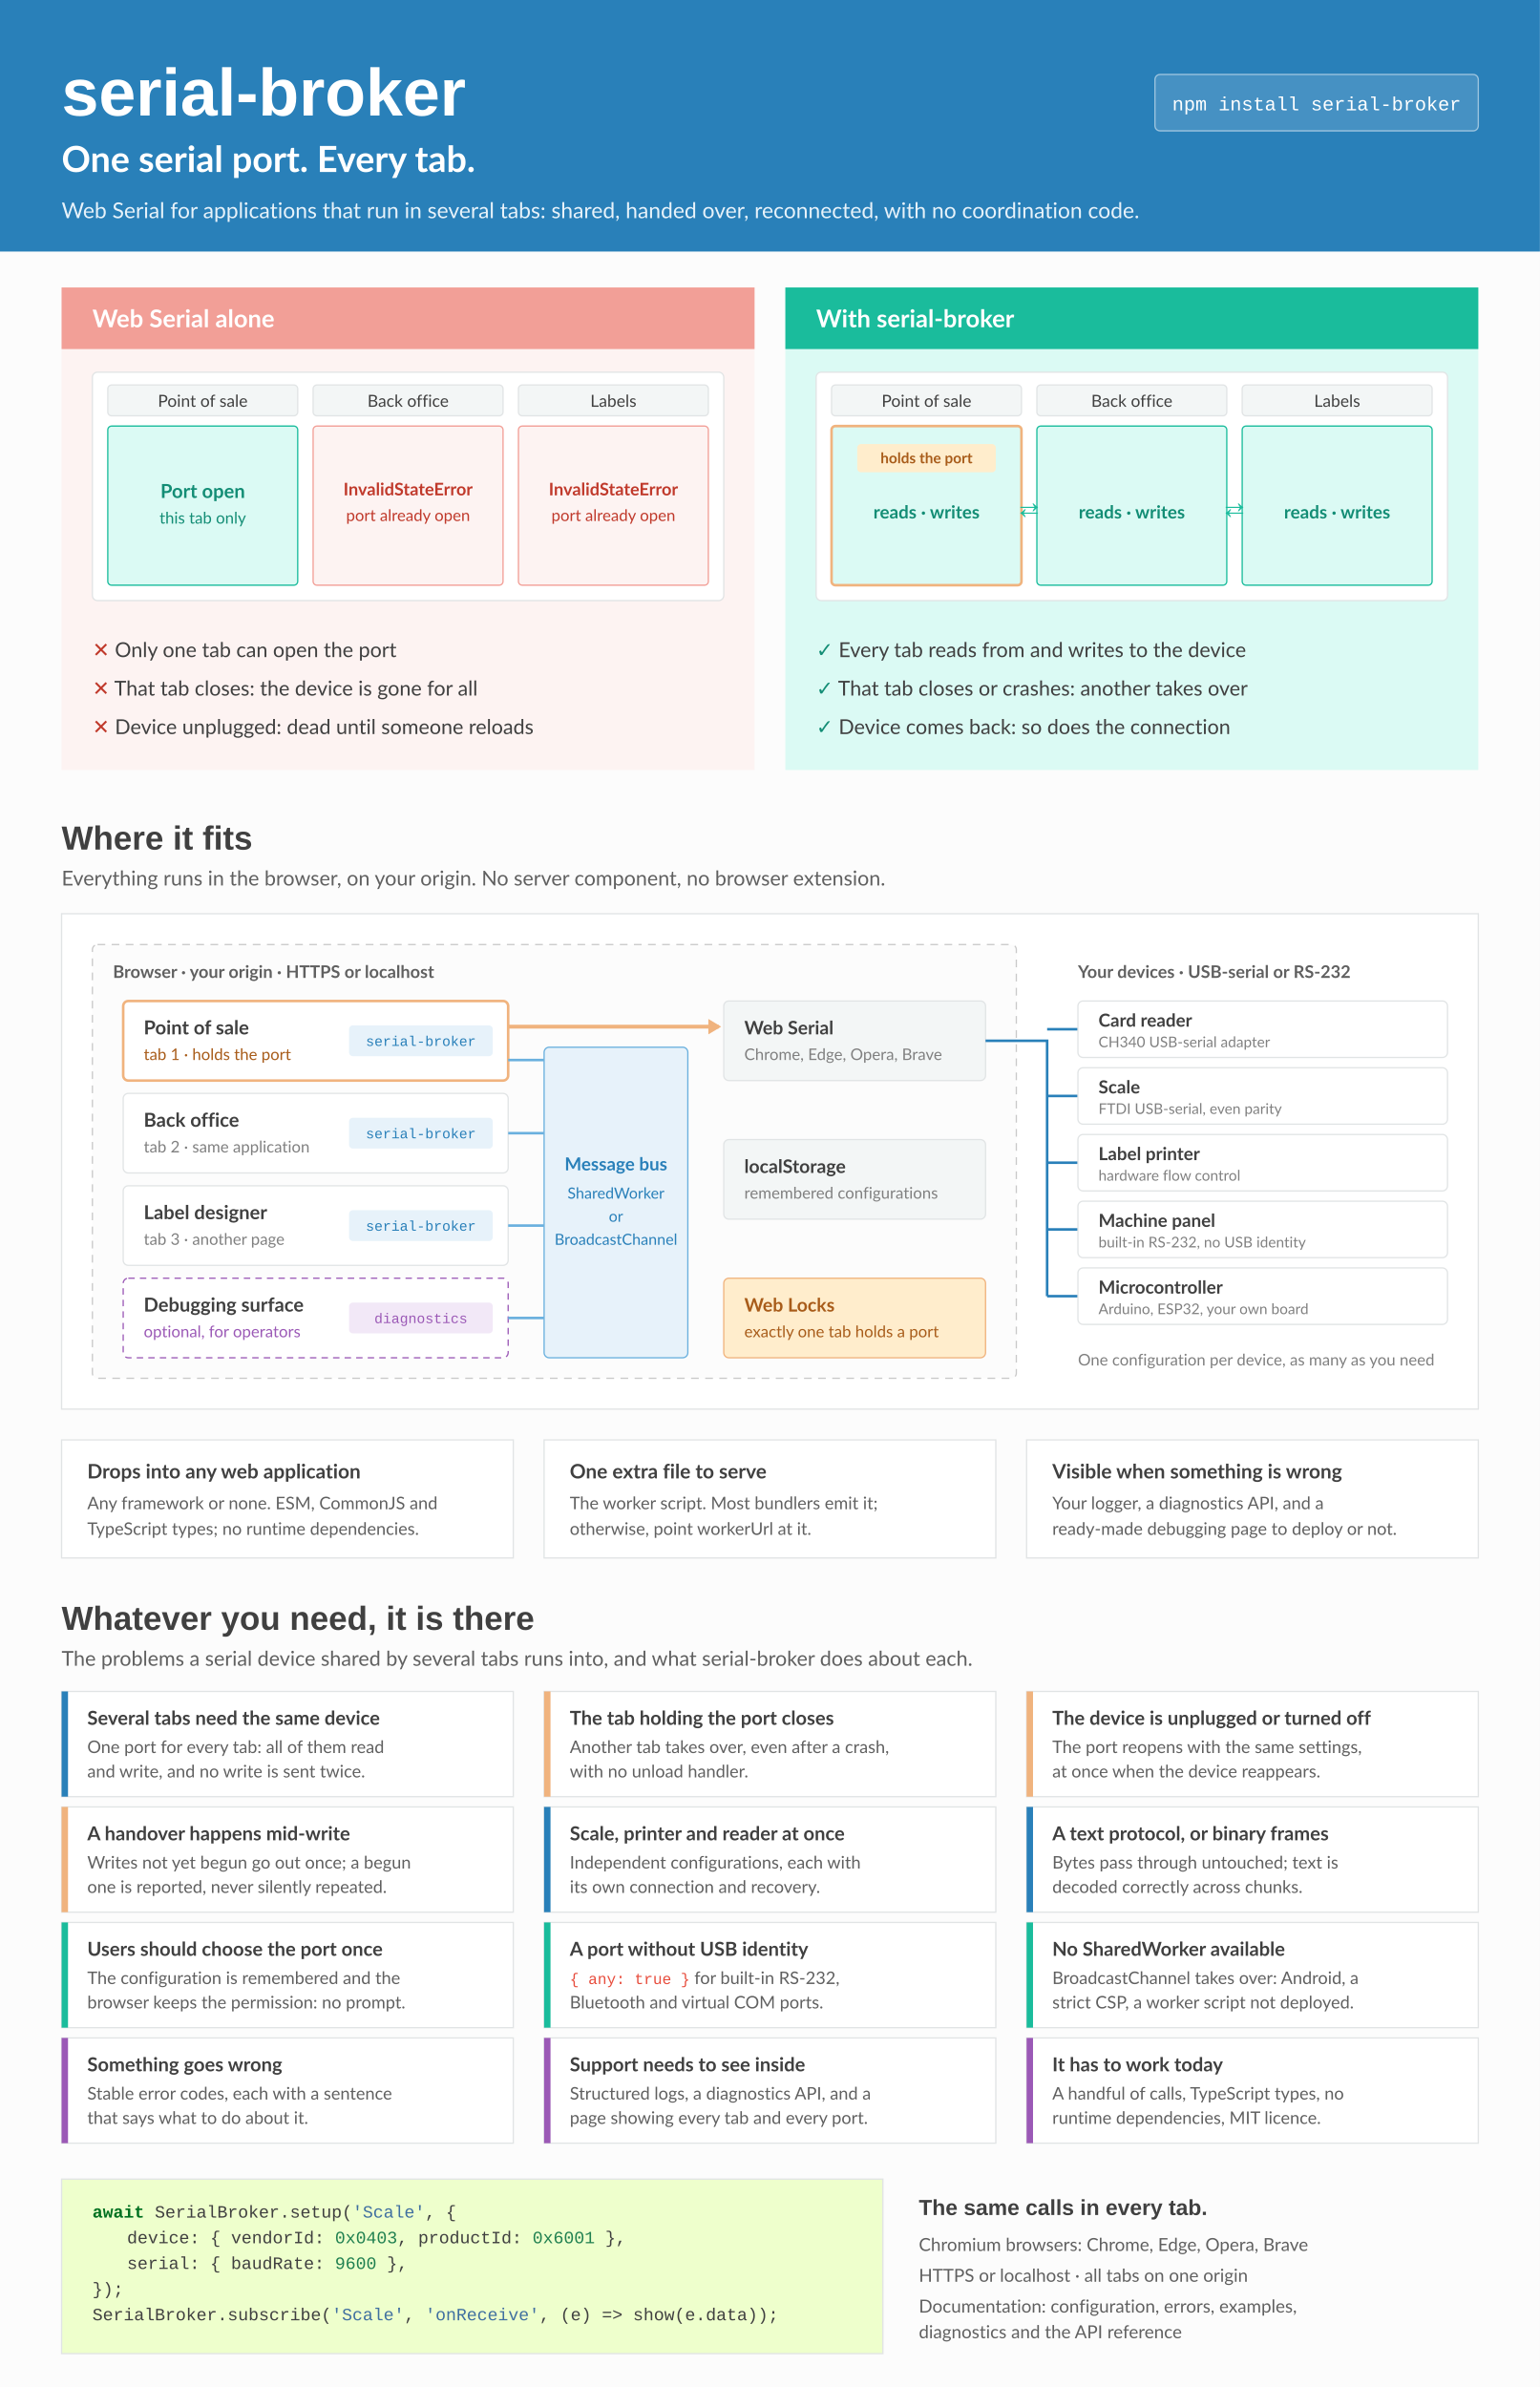
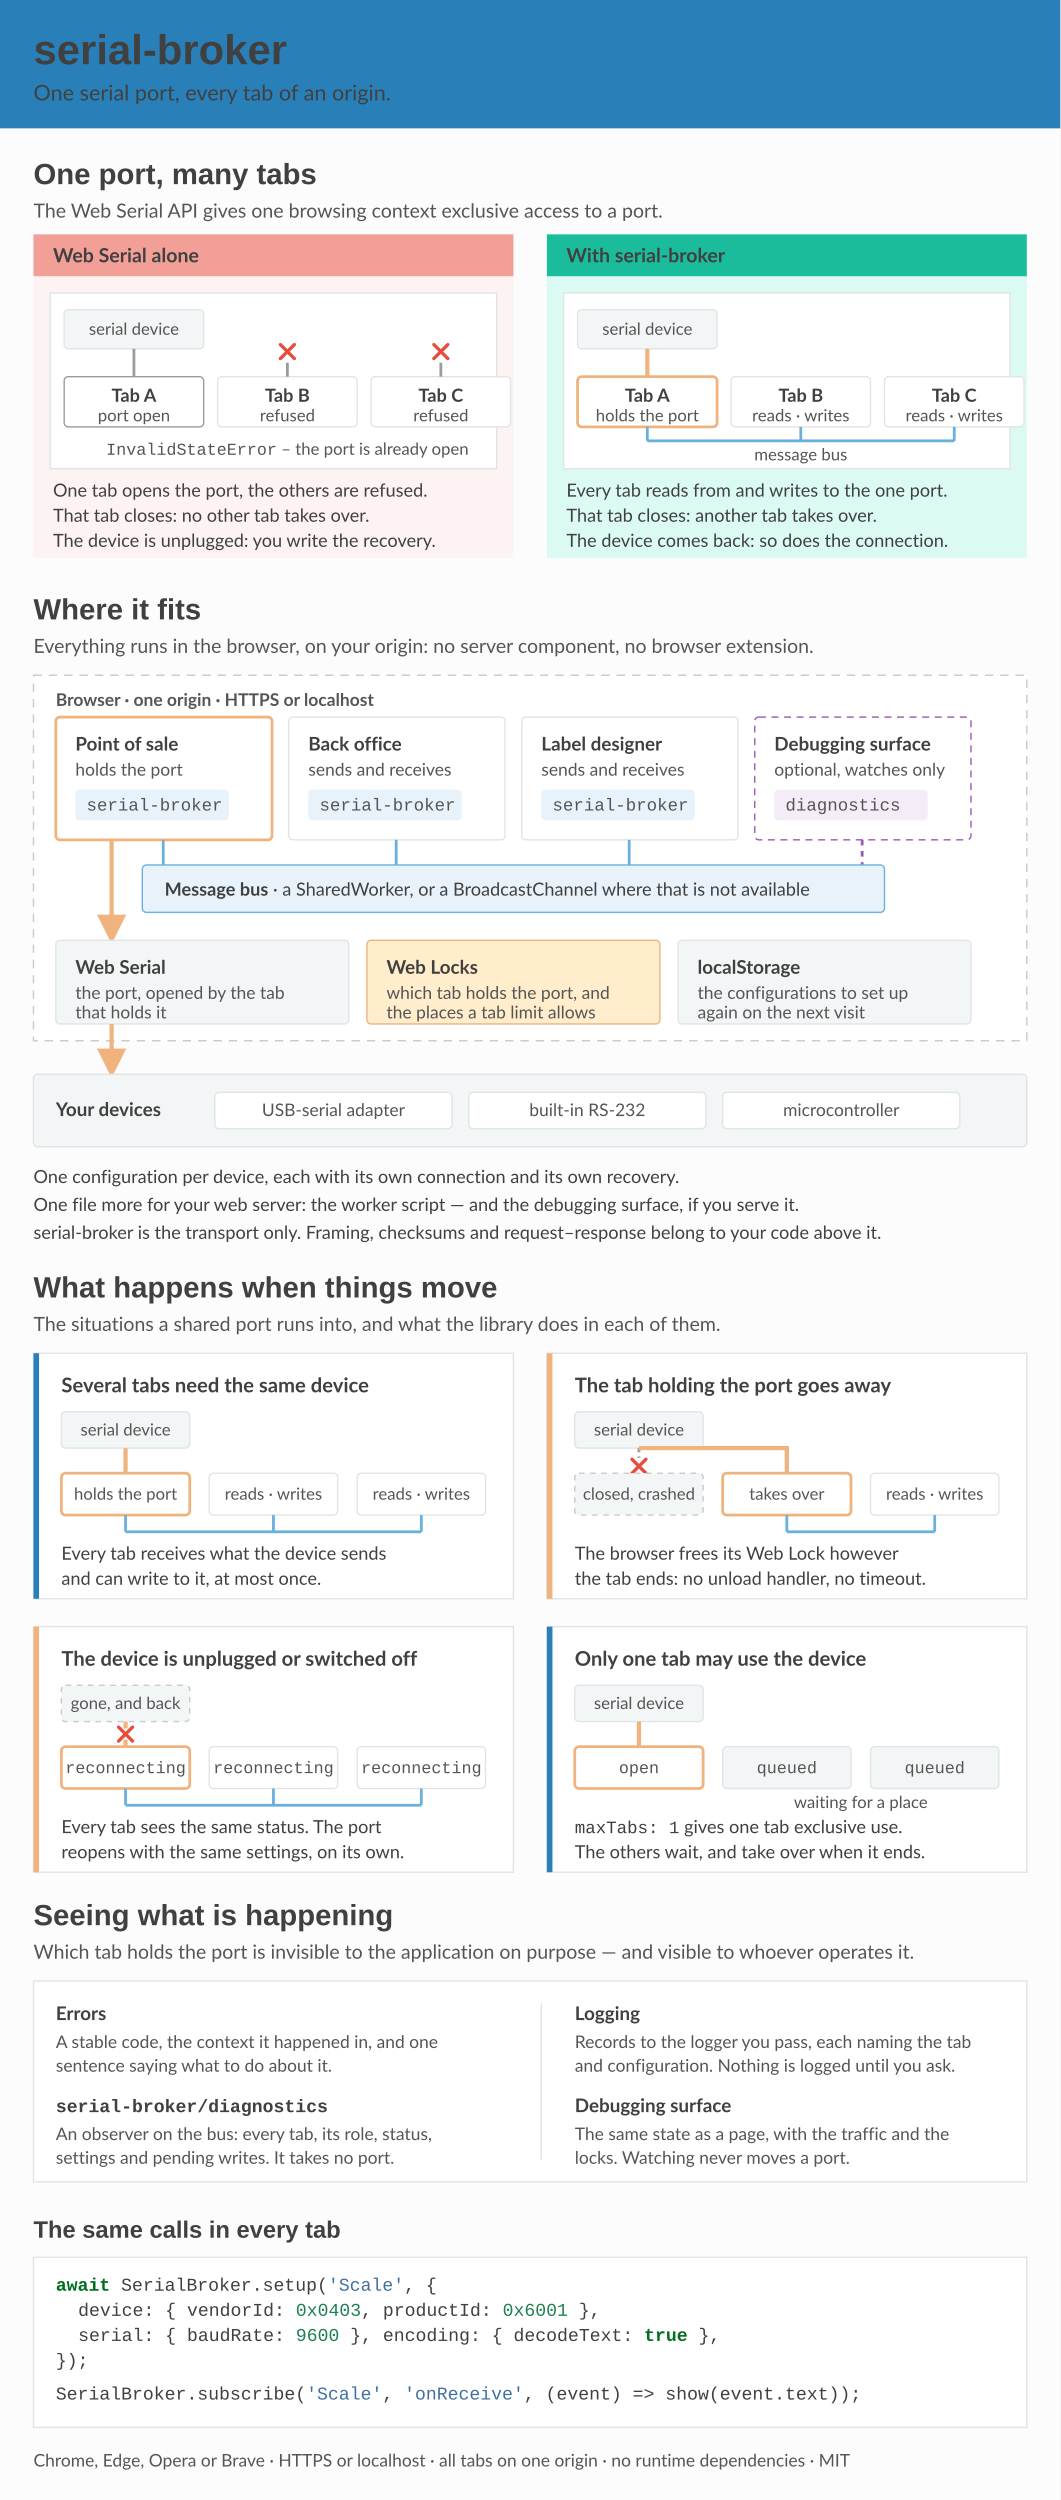
- <svg xmlns="http://www.w3.org/2000/svg" class="ssg" viewBox="0 0 1200 1860" width="1200" height="1860" role="img" aria-labelledby="ssg-title ssg-desc">
+ <svg xmlns="http://www.w3.org/2000/svg" viewBox="0 0 760 1792" width="760" height="1792" role="img" aria-labelledby="ssg-title ssg-desc">
  <style>
-     /* The Read the Docs theme's fonts and colours, so the page and the picture read as one. */
-     .ssg-sans { font-family: Lato, proxima-nova, "Helvetica Neue", Arial, sans-serif; }
-     .ssg-slab { font-family: "Roboto Slab", ff-tisa-web-pro, Georgia, Arial, sans-serif; }
-     .ssg-mono { font-family: SFMono-Regular, Menlo, Monaco, Consolas, "Liberation Mono", "Courier New", monospace; font-variant-ligatures: none; }
-     .ssg-bold { font-weight: 700; }
-     .ssg-semi { font-weight: 600; }
+     /* The fonts and colours of the documentation's Read the Docs theme, so page and picture read as one. */
+     .sans { font-family: Lato, proxima-nova, "Helvetica Neue", Arial, sans-serif; }
+     .slab { font-family: "Roboto Slab", ff-tisa-web-pro, Georgia, Arial, sans-serif; }
+     .mono { font-family: Consolas, "Liberation Mono", Menlo, Monaco, "Courier New", monospace; }
+     .b { font-weight: 700; }
+     .h2 { font-size: 21px; font-weight: 700; }
+     .lead { font-size: 14px; fill: #555555; }
+     .body { font-size: 13px; }
+     .small { font-size: 12.5px; fill: #555555; }
+     .tiny { font-size: 12px; fill: #555555; }
+     text { fill: #404040; }
  </style>
-   <rect width="1200" height="1860" fill="#fcfcfc" />
-   <rect width="1200" height="196" fill="#2980b9" />
-   <text class="ssg-slab ssg-bold" x="48" y="90" font-size="52" fill="#ffffff">serial-broker</text>
-   <text class="ssg-sans ssg-bold" x="48" y="134" font-size="28" fill="#ffffff">One serial port. Every tab.</text>
-   <text class="ssg-sans" x="48" y="170" font-size="17" fill="#e7f2fa">Web Serial for applications that run in several tabs: shared, handed over, reconnected, with no coordination code.</text>
-   <rect x="900" y="58" width="252" height="44" rx="4" fill="#ffffff" fill-opacity="0.14" stroke="#ffffff" stroke-opacity="0.5" />
-   <text class="ssg-mono" x="1026" y="86" font-size="15" fill="#ffffff" text-anchor="middle">npm install serial-broker</text>
-   <g class="ssg-sans">
-     <rect x="48" y="224" width="540" height="376" fill="#fdf3f2" />
-     <rect x="48" y="224" width="540" height="48" fill="#f29f97" />
-     <text class="ssg-bold" x="72" y="255" font-size="19" fill="#ffffff">Web Serial alone</text>
-     <rect x="72" y="290" width="492" height="178" rx="4" fill="#ffffff" stroke="#e1e4e5" />
-     <rect x="84" y="300" width="148" height="24" rx="3" fill="#f3f6f6" stroke="#e1e4e5" />
-     <rect x="244" y="300" width="148" height="24" rx="3" fill="#f3f6f6" stroke="#e1e4e5" />
-     <rect x="404" y="300" width="148" height="24" rx="3" fill="#f3f6f6" stroke="#e1e4e5" />
-     <text x="158" y="317" font-size="13" fill="#404040" text-anchor="middle">Point of sale</text>
-     <text x="318" y="317" font-size="13" fill="#404040" text-anchor="middle">Back office</text>
-     <text x="478" y="317" font-size="13" fill="#404040" text-anchor="middle">Labels</text>
-     <rect x="84" y="332" width="148" height="124" rx="3" fill="#dbfaf4" stroke="#1abc9c" />
-     <rect x="244" y="332" width="148" height="124" rx="3" fill="#fdf3f2" stroke="#f29f97" />
-     <rect x="404" y="332" width="148" height="124" rx="3" fill="#fdf3f2" stroke="#f29f97" />
-     <text class="ssg-bold" x="158" y="388" font-size="15" fill="#138d75" text-anchor="middle">Port open</text>
-     <text x="158" y="408" font-size="12.5" fill="#138d75" text-anchor="middle">this tab only</text>
-     <text class="ssg-bold" x="318" y="386" font-size="13.5" fill="#c0392b" text-anchor="middle">InvalidStateError</text>
-     <text x="318" y="406" font-size="12.5" fill="#c0392b" text-anchor="middle">port already open</text>
-     <text class="ssg-bold" x="478" y="386" font-size="13.5" fill="#c0392b" text-anchor="middle">InvalidStateError</text>
-     <text x="478" y="406" font-size="12.5" fill="#c0392b" text-anchor="middle">port already open</text>
-     <text x="72" y="512" font-size="16" fill="#404040">
-       <tspan fill="#c0392b" class="ssg-bold">✕</tspan>  Only one tab can open the port</text>
-     <text x="72" y="542" font-size="16" fill="#404040">
-       <tspan fill="#c0392b" class="ssg-bold">✕</tspan>  That tab closes: the device is gone for all</text>
-     <text x="72" y="572" font-size="16" fill="#404040">
-       <tspan fill="#c0392b" class="ssg-bold">✕</tspan>  Device unplugged: dead until someone reloads</text>
-     <rect x="612" y="224" width="540" height="376" fill="#dbfaf4" />
-     <rect x="612" y="224" width="540" height="48" fill="#1abc9c" />
-     <text class="ssg-bold" x="636" y="255" font-size="19" fill="#ffffff">With serial-broker</text>
-     <rect x="636" y="290" width="492" height="178" rx="4" fill="#ffffff" stroke="#e1e4e5" />
-     <rect x="648" y="300" width="148" height="24" rx="3" fill="#f3f6f6" stroke="#e1e4e5" />
-     <rect x="808" y="300" width="148" height="24" rx="3" fill="#f3f6f6" stroke="#e1e4e5" />
-     <rect x="968" y="300" width="148" height="24" rx="3" fill="#f3f6f6" stroke="#e1e4e5" />
-     <text x="722" y="317" font-size="13" fill="#404040" text-anchor="middle">Point of sale</text>
-     <text x="882" y="317" font-size="13" fill="#404040" text-anchor="middle">Back office</text>
-     <text x="1042" y="317" font-size="13" fill="#404040" text-anchor="middle">Labels</text>
-     <rect x="648" y="332" width="148" height="124" rx="3" fill="#dbfaf4" stroke="#f0b37e" stroke-width="2" />
-     <rect x="808" y="332" width="148" height="124" rx="3" fill="#dbfaf4" stroke="#1abc9c" />
-     <rect x="968" y="332" width="148" height="124" rx="3" fill="#dbfaf4" stroke="#1abc9c" />
-     <rect x="668" y="346" width="108" height="22" rx="3" fill="#ffedcc" />
-     <text class="ssg-bold" x="722" y="361" font-size="11.5" fill="#a85c1a" text-anchor="middle">holds the port</text>
-     <text class="ssg-bold" x="722" y="404" font-size="14" fill="#138d75" text-anchor="middle">reads · writes</text>
-     <text class="ssg-bold" x="882" y="404" font-size="14" fill="#138d75" text-anchor="middle">reads · writes</text>
-     <text class="ssg-bold" x="1042" y="404" font-size="14" fill="#138d75" text-anchor="middle">reads · writes</text>
-     <text x="802" y="404" font-size="18" fill="#1abc9c" text-anchor="middle">⇄</text>
-     <text x="962" y="404" font-size="18" fill="#1abc9c" text-anchor="middle">⇄</text>
-     <text x="636" y="512" font-size="16" fill="#404040">
-       <tspan fill="#138d75" class="ssg-bold">✓</tspan>  Every tab reads from and writes to the device</text>
-     <text x="636" y="542" font-size="16" fill="#404040">
-       <tspan fill="#138d75" class="ssg-bold">✓</tspan>  That tab closes or crashes: another takes over</text>
-     <text x="636" y="572" font-size="16" fill="#404040">
-       <tspan fill="#138d75" class="ssg-bold">✓</tspan>  Device comes back: so does the connection</text>
-   </g>
-   <g class="ssg-sans">
-     <text class="ssg-slab ssg-bold" x="48" y="662" font-size="26" fill="#404040">Where it fits</text>
-     <text x="48" y="690" font-size="16" fill="#606060">Everything runs in the browser, on your origin. No server component, no browser extension.</text>
-     <rect x="48" y="712" width="1104" height="386" fill="#ffffff" stroke="#e1e4e5" />
-     <rect x="72" y="736" width="720" height="338" rx="4" fill="#fcfcfc" stroke="#c9c9c9" stroke-dasharray="6 5" />
-     <text class="ssg-bold" x="88" y="762" font-size="13.5" fill="#606060">Browser · your origin · HTTPS or localhost</text>
-     <rect x="96" y="780" width="300" height="62" rx="4" fill="#ffffff" stroke="#f0b37e" stroke-width="2" />
-     <text class="ssg-bold" x="112" y="806" font-size="15" fill="#404040">Point of sale</text>
-     <text x="112" y="826" font-size="12.5" fill="#a85c1a">tab 1 · holds the port</text>
-     <rect x="96" y="852" width="300" height="62" rx="4" fill="#ffffff" stroke="#e1e4e5" />
-     <text class="ssg-bold" x="112" y="878" font-size="15" fill="#404040">Back office</text>
-     <text x="112" y="898" font-size="12.5" fill="#808080">tab 2 · same application</text>
-     <rect x="96" y="924" width="300" height="62" rx="4" fill="#ffffff" stroke="#e1e4e5" />
-     <text class="ssg-bold" x="112" y="950" font-size="15" fill="#404040">Label designer</text>
-     <text x="112" y="970" font-size="12.5" fill="#808080">tab 3 · another page</text>
-     <rect x="96" y="996" width="300" height="62" rx="4" fill="#ffffff" stroke="#9b59b6" stroke-dasharray="5 4" />
-     <text class="ssg-bold" x="112" y="1022" font-size="15" fill="#404040">Debugging surface</text>
-     <text x="112" y="1042" font-size="12.5" fill="#9b59b6">optional, for operators</text>
-     <g class="ssg-mono" font-size="11">
-       <rect x="272" y="799" width="112" height="24" rx="3" fill="#e7f2fa" />
-       <text x="328" y="815" fill="#2980b9" text-anchor="middle">serial-broker</text>
-       <rect x="272" y="871" width="112" height="24" rx="3" fill="#e7f2fa" />
-       <text x="328" y="887" fill="#2980b9" text-anchor="middle">serial-broker</text>
-       <rect x="272" y="943" width="112" height="24" rx="3" fill="#e7f2fa" />
-       <text x="328" y="959" fill="#2980b9" text-anchor="middle">serial-broker</text>
-       <rect x="272" y="1015" width="112" height="24" rx="3" fill="#f2e8f7" />
-       <text x="328" y="1031" fill="#9b59b6" text-anchor="middle">diagnostics</text>
-     </g>
-     <g stroke="#6ab0de" stroke-width="2">
-       <line x1="396" y1="826" x2="424" y2="826" />
-       <line x1="396" y1="883" x2="424" y2="883" />
-       <line x1="396" y1="955" x2="424" y2="955" />
-       <line x1="396" y1="1027" x2="424" y2="1027" />
-     </g>
-     <rect x="424" y="816" width="112" height="242" rx="4" fill="#e7f2fa" stroke="#6ab0de" />
-     <text class="ssg-bold" x="480" y="912" font-size="14" fill="#2980b9" text-anchor="middle">Message bus</text>
-     <text x="480" y="934" font-size="12" fill="#2980b9" text-anchor="middle">SharedWorker</text>
-     <text x="480" y="952" font-size="12" fill="#2980b9" text-anchor="middle">or</text>
-     <text x="480" y="970" font-size="12" fill="#2980b9" text-anchor="middle">BroadcastChannel</text>
-     <path d="M396 800 H560" stroke="#f0b37e" stroke-width="3" fill="none" />
-     <path d="M552 794 L562 800 L552 806 Z" fill="#f0b37e" />
-     <rect x="564" y="780" width="204" height="62" rx="4" fill="#f3f6f6" stroke="#e1e4e5" />
-     <text class="ssg-bold" x="580" y="806" font-size="14.5" fill="#404040">Web Serial</text>
-     <text x="580" y="826" font-size="12.5" fill="#808080">Chrome, Edge, Opera, Brave</text>
-     <rect x="564" y="888" width="204" height="62" rx="4" fill="#f3f6f6" stroke="#e1e4e5" />
-     <text class="ssg-bold" x="580" y="914" font-size="14.5" fill="#404040">localStorage</text>
-     <text x="580" y="934" font-size="12.5" fill="#808080">remembered configurations</text>
-     <rect x="564" y="996" width="204" height="62" rx="4" fill="#ffedcc" stroke="#f0b37e" />
-     <text class="ssg-bold" x="580" y="1022" font-size="14.5" fill="#a85c1a">Web Locks</text>
-     <text x="580" y="1042" font-size="12.5" fill="#a85c1a">exactly one tab holds a port</text>
-     <text class="ssg-bold" x="840" y="762" font-size="13.5" fill="#606060">Your devices · USB-serial or RS-232</text>
-     <g stroke="#2980b9" stroke-width="2" fill="none">
-       <path d="M768 811 H816 V1010" />
-       <path d="M816 802 H840" />
-       <path d="M816 854 H840" />
-       <path d="M816 906 H840" />
-       <path d="M816 958 H840" />
-       <path d="M816 1010 H840" />
-     </g>
-     <g font-size="14">
-       <rect x="840" y="780" width="288" height="44" rx="4" fill="#ffffff" stroke="#e1e4e5" />
-       <text class="ssg-bold" x="856" y="800" fill="#404040">Card reader</text>
-       <text x="856" y="816" font-size="11.5" fill="#808080">CH340 USB-serial adapter</text>
-       <rect x="840" y="832" width="288" height="44" rx="4" fill="#ffffff" stroke="#e1e4e5" />
-       <text class="ssg-bold" x="856" y="852" fill="#404040">Scale</text>
-       <text x="856" y="868" font-size="11.5" fill="#808080">FTDI USB-serial, even parity</text>
-       <rect x="840" y="884" width="288" height="44" rx="4" fill="#ffffff" stroke="#e1e4e5" />
-       <text class="ssg-bold" x="856" y="904" fill="#404040">Label printer</text>
-       <text x="856" y="920" font-size="11.5" fill="#808080">hardware flow control</text>
-       <rect x="840" y="936" width="288" height="44" rx="4" fill="#ffffff" stroke="#e1e4e5" />
-       <text class="ssg-bold" x="856" y="956" fill="#404040">Machine panel</text>
-       <text x="856" y="972" font-size="11.5" fill="#808080">built-in RS-232, no USB identity</text>
-       <rect x="840" y="988" width="288" height="44" rx="4" fill="#ffffff" stroke="#e1e4e5" />
-       <text class="ssg-bold" x="856" y="1008" fill="#404040">Microcontroller</text>
-       <text x="856" y="1024" font-size="11.5" fill="#808080">Arduino, ESP32, your own board</text>
-     </g>
-     <text x="840" y="1064" font-size="12.5" fill="#808080">One configuration per device, as many as you need</text>
-   </g>
-   <g class="ssg-sans">
-     <rect x="48" y="1122" width="352" height="92" fill="#ffffff" stroke="#e1e4e5" />
-     <text class="ssg-bold" x="68" y="1152" font-size="15.5" fill="#404040">Drops into any web application</text>
-     <text x="68" y="1176" font-size="13.5" fill="#606060">Any framework or none. ESM, CommonJS and</text>
-     <text x="68" y="1196" font-size="13.5" fill="#606060">TypeScript types; no runtime dependencies.</text>
-     <rect x="424" y="1122" width="352" height="92" fill="#ffffff" stroke="#e1e4e5" />
-     <text class="ssg-bold" x="444" y="1152" font-size="15.5" fill="#404040">One extra file to serve</text>
-     <text x="444" y="1176" font-size="13.5" fill="#606060">The worker script. Most bundlers emit it;</text>
-     <text x="444" y="1196" font-size="13.5" fill="#606060">otherwise, point workerUrl at it.</text>
-     <rect x="800" y="1122" width="352" height="92" fill="#ffffff" stroke="#e1e4e5" />
-     <text class="ssg-bold" x="820" y="1152" font-size="15.5" fill="#404040">Visible when something is wrong</text>
-     <text x="820" y="1176" font-size="13.5" fill="#606060">Your logger, a diagnostics API, and a</text>
-     <text x="820" y="1196" font-size="13.5" fill="#606060">ready-made debugging page to deploy or not.</text>
-   </g>
-   <g class="ssg-sans">
-     <text class="ssg-slab ssg-bold" x="48" y="1270" font-size="26" fill="#404040">Whatever you need, it is there</text>
-     <text x="48" y="1298" font-size="16" fill="#606060">The problems a serial device shared by several tabs runs into, and what serial-broker does about each.</text>
-     <g>
-       <rect x="48" y="1318" width="352" height="82" fill="#ffffff" stroke="#e1e4e5" />
-       <rect x="48" y="1318" width="5" height="82" fill="#2980b9" />
-       <text class="ssg-bold" x="68" y="1344" font-size="15" fill="#404040">Several tabs need the same device</text>
-       <text x="68" y="1366" font-size="13.5" fill="#606060">One port for every tab: all of them read</text>
-       <text x="68" y="1385" font-size="13.5" fill="#606060">and write, and no write is sent twice.</text>
-       <rect x="424" y="1318" width="352" height="82" fill="#ffffff" stroke="#e1e4e5" />
-       <rect x="424" y="1318" width="5" height="82" fill="#f0b37e" />
-       <text class="ssg-bold" x="444" y="1344" font-size="15" fill="#404040">The tab holding the port closes</text>
-       <text x="444" y="1366" font-size="13.5" fill="#606060">Another tab takes over, even after a crash,</text>
-       <text x="444" y="1385" font-size="13.5" fill="#606060">with no unload handler.</text>
-       <rect x="800" y="1318" width="352" height="82" fill="#ffffff" stroke="#e1e4e5" />
-       <rect x="800" y="1318" width="5" height="82" fill="#f0b37e" />
-       <text class="ssg-bold" x="820" y="1344" font-size="15" fill="#404040">The device is unplugged or turned off</text>
-       <text x="820" y="1366" font-size="13.5" fill="#606060">The port reopens with the same settings,</text>
-       <text x="820" y="1385" font-size="13.5" fill="#606060">at once when the device reappears.</text>
-     </g>
-     <g>
-       <rect x="48" y="1408" width="352" height="82" fill="#ffffff" stroke="#e1e4e5" />
-       <rect x="48" y="1408" width="5" height="82" fill="#f0b37e" />
-       <text class="ssg-bold" x="68" y="1434" font-size="15" fill="#404040">A handover happens mid-write</text>
-       <text x="68" y="1456" font-size="13.5" fill="#606060">Writes not yet begun go out once; a begun</text>
-       <text x="68" y="1475" font-size="13.5" fill="#606060">one is reported, never silently repeated.</text>
-       <rect x="424" y="1408" width="352" height="82" fill="#ffffff" stroke="#e1e4e5" />
-       <rect x="424" y="1408" width="5" height="82" fill="#2980b9" />
-       <text class="ssg-bold" x="444" y="1434" font-size="15" fill="#404040">Scale, printer and reader at once</text>
-       <text x="444" y="1456" font-size="13.5" fill="#606060">Independent configurations, each with</text>
-       <text x="444" y="1475" font-size="13.5" fill="#606060">its own connection and recovery.</text>
-       <rect x="800" y="1408" width="352" height="82" fill="#ffffff" stroke="#e1e4e5" />
-       <rect x="800" y="1408" width="5" height="82" fill="#2980b9" />
-       <text class="ssg-bold" x="820" y="1434" font-size="15" fill="#404040">A text protocol, or binary frames</text>
-       <text x="820" y="1456" font-size="13.5" fill="#606060">Bytes pass through untouched; text is</text>
-       <text x="820" y="1475" font-size="13.5" fill="#606060">decoded correctly across chunks.</text>
-     </g>
-     <g>
-       <rect x="48" y="1498" width="352" height="82" fill="#ffffff" stroke="#e1e4e5" />
-       <rect x="48" y="1498" width="5" height="82" fill="#1abc9c" />
-       <text class="ssg-bold" x="68" y="1524" font-size="15" fill="#404040">Users should choose the port once</text>
-       <text x="68" y="1546" font-size="13.5" fill="#606060">The configuration is remembered and the</text>
-       <text x="68" y="1565" font-size="13.5" fill="#606060">browser keeps the permission: no prompt.</text>
-       <rect x="424" y="1498" width="352" height="82" fill="#ffffff" stroke="#e1e4e5" />
-       <rect x="424" y="1498" width="5" height="82" fill="#1abc9c" />
-       <text class="ssg-bold" x="444" y="1524" font-size="15" fill="#404040">A port without USB identity</text>
-       <text x="444" y="1546" font-size="13.5" fill="#606060">
-         <tspan class="ssg-mono" font-size="12" fill="#e74c3c">{ any: true }</tspan> for built-in RS-232,</text>
-       <text x="444" y="1565" font-size="13.5" fill="#606060">Bluetooth and virtual COM ports.</text>
-       <rect x="800" y="1498" width="352" height="82" fill="#ffffff" stroke="#e1e4e5" />
-       <rect x="800" y="1498" width="5" height="82" fill="#1abc9c" />
-       <text class="ssg-bold" x="820" y="1524" font-size="15" fill="#404040">No SharedWorker available</text>
-       <text x="820" y="1546" font-size="13.5" fill="#606060">BroadcastChannel takes over: Android, a</text>
-       <text x="820" y="1565" font-size="13.5" fill="#606060">strict CSP, a worker script not deployed.</text>
-     </g>
-     <g>
-       <rect x="48" y="1588" width="352" height="82" fill="#ffffff" stroke="#e1e4e5" />
-       <rect x="48" y="1588" width="5" height="82" fill="#9b59b6" />
-       <text class="ssg-bold" x="68" y="1614" font-size="15" fill="#404040">Something goes wrong</text>
-       <text x="68" y="1636" font-size="13.5" fill="#606060">Stable error codes, each with a sentence</text>
-       <text x="68" y="1655" font-size="13.5" fill="#606060">that says what to do about it.</text>
-       <rect x="424" y="1588" width="352" height="82" fill="#ffffff" stroke="#e1e4e5" />
-       <rect x="424" y="1588" width="5" height="82" fill="#9b59b6" />
-       <text class="ssg-bold" x="444" y="1614" font-size="15" fill="#404040">Support needs to see inside</text>
-       <text x="444" y="1636" font-size="13.5" fill="#606060">Structured logs, a diagnostics API, and a</text>
-       <text x="444" y="1655" font-size="13.5" fill="#606060">page showing every tab and every port.</text>
-       <rect x="800" y="1588" width="352" height="82" fill="#ffffff" stroke="#e1e4e5" />
-       <rect x="800" y="1588" width="5" height="82" fill="#9b59b6" />
-       <text class="ssg-bold" x="820" y="1614" font-size="15" fill="#404040">It has to work today</text>
-       <text x="820" y="1636" font-size="13.5" fill="#606060">A handful of calls, TypeScript types, no</text>
-       <text x="820" y="1655" font-size="13.5" fill="#606060">runtime dependencies, MIT licence.</text>
-     </g>
-   </g>
-   <rect x="48" y="1698" width="640" height="136" fill="#eeffcc" stroke="#e1e4e5" />
-   <g class="ssg-mono" font-size="13.5" fill="#404040">
-     <text x="72" y="1728">
-       <tspan fill="#007020" class="ssg-bold">await</tspan> SerialBroker.setup(<tspan fill="#4070a0">'Scale'</tspan>, {</text>
-     <text x="99" y="1748">device: { vendorId: <tspan fill="#208050">0x0403</tspan>, productId: <tspan fill="#208050">0x6001</tspan> },</text>
-     <text x="99" y="1768">serial: { baudRate: <tspan fill="#208050">9600</tspan> },</text>
-     <text x="72" y="1788">});</text>
-     <text x="72" y="1808">SerialBroker.subscribe(<tspan fill="#4070a0">'Scale'</tspan>, <tspan fill="#4070a0">'onReceive'</tspan>, (e) =&gt; show(e.data));</text>
-   </g>
-   <g class="ssg-sans">
-     <text class="ssg-slab ssg-bold" x="716" y="1726" font-size="17" fill="#404040">The same calls in every tab.</text>
-     <text x="716" y="1754" font-size="14" fill="#606060">Chromium browsers: Chrome, Edge, Opera, Brave</text>
-     <text x="716" y="1778" font-size="14" fill="#606060">HTTPS or localhost · all tabs on one origin</text>
-     <text x="716" y="1802" font-size="14" fill="#606060">Documentation: configuration, errors, examples,</text>
-     <text x="716" y="1822" font-size="14" fill="#606060">diagnostics and the API reference</text>
-   </g>
+   <defs>
+     <marker id="arrow-orange" viewBox="0 0 8 8" refX="7" refY="4" markerWidth="7" markerHeight="7" orient="auto">
+       <path d="M0 0 L8 4 L0 8 z" fill="#f0b37e" />
+     </marker>
+     <g id="cross" stroke="#e74c3c" stroke-width="2.4" stroke-linecap="round">
+       <path d="M-5 -5 L5 5 M5 -5 L-5 5" />
+     </g>
+   </defs>
+   <rect width="760" height="1792" fill="#fcfcfc" />
+   <rect width="760" height="92" fill="#2980b9" />
+   <text class="slab b" x="24" y="46" font-size="30" fill="#ffffff">serial-broker</text>
+   <text class="sans" x="24" y="72" font-size="15.5" fill="#e7f2fa">One serial port, every tab of an origin.</text>
+   <text class="slab h2" x="24" y="132">One port, many tabs</text>
+   <text class="sans lead" x="24" y="156">The Web Serial API gives one browsing context exclusive access to a port.</text>
+   <g transform="translate(24,168)">
+     <rect width="344" height="232" fill="#fdf3f2" />
+     <rect width="344" height="30" fill="#f29f97" />
+     <text class="sans b" x="14" y="20" font-size="14" fill="#ffffff">Web Serial alone</text>
+     <g transform="translate(12,42)">
+       <rect width="320" height="126" fill="#ffffff" stroke="#e1e4e5" />
+       <g transform="translate(10,12)">
+         <rect width="100" height="28" rx="3" fill="#f3f6f6" stroke="#e1e4e5" />
+         <text class="sans tiny" x="50" y="18" text-anchor="middle">serial device</text>
+         <path d="M50 28 V48" stroke="#9b9b9b" stroke-width="2" />
+         <rect y="48" width="100" height="36" rx="3" fill="#ffffff" stroke="#9b9b9b" />
+         <text class="sans b" x="50" y="66" font-size="13" text-anchor="middle">Tab A</text>
+         <text class="sans tiny" x="50" y="80" text-anchor="middle">port open</text>
+         <rect x="110" y="48" width="100" height="36" rx="3" fill="#ffffff" stroke="#e1e4e5" />
+         <text class="sans b" x="160" y="66" font-size="13" text-anchor="middle">Tab B</text>
+         <text class="sans tiny" x="160" y="80" text-anchor="middle">refused</text>
+         <path d="M160 48 V38" stroke="#9b9b9b" stroke-width="2" />
+         <use href="#cross" x="160" y="30" />
+         <rect x="220" y="48" width="100" height="36" rx="3" fill="#ffffff" stroke="#e1e4e5" />
+         <text class="sans b" x="270" y="66" font-size="13" text-anchor="middle">Tab C</text>
+         <text class="sans tiny" x="270" y="80" text-anchor="middle">refused</text>
+         <path d="M270 48 V38" stroke="#9b9b9b" stroke-width="2" />
+         <use href="#cross" x="270" y="30" />
+         <text class="sans tiny" x="160" y="104" text-anchor="middle">
+           <tspan class="mono">InvalidStateError</tspan> – the port is already open</text>
+       </g>
+     </g>
+     <g class="sans body">
+       <text x="14" y="188">One tab opens the port, the others are refused.</text>
+       <text x="14" y="206">That tab closes: no other tab takes over.</text>
+       <text x="14" y="224">The device is unplugged: you write the recovery.</text>
+     </g>
+   </g>
+   <g transform="translate(392,168)">
+     <rect width="344" height="232" fill="#dbfaf4" />
+     <rect width="344" height="30" fill="#1abc9c" />
+     <text class="sans b" x="14" y="20" font-size="14" fill="#ffffff">With serial-broker</text>
+     <g transform="translate(12,42)">
+       <rect width="320" height="126" fill="#ffffff" stroke="#e1e4e5" />
+       <g transform="translate(10,12)">
+         <rect width="100" height="28" rx="3" fill="#f3f6f6" stroke="#e1e4e5" />
+         <text class="sans tiny" x="50" y="18" text-anchor="middle">serial device</text>
+         <path d="M50 28 V48" stroke="#f0b37e" stroke-width="3" />
+         <rect y="48" width="100" height="36" rx="3" fill="#ffffff" stroke="#f0b37e" stroke-width="2" />
+         <text class="sans b" x="50" y="66" font-size="13" text-anchor="middle">Tab A</text>
+         <text class="sans tiny" x="50" y="80" fill="#a8640a" text-anchor="middle">holds the port</text>
+         <rect x="110" y="48" width="100" height="36" rx="3" fill="#ffffff" stroke="#e1e4e5" />
+         <text class="sans b" x="160" y="66" font-size="13" text-anchor="middle">Tab B</text>
+         <text class="sans tiny" x="160" y="80" text-anchor="middle">reads · writes</text>
+         <rect x="220" y="48" width="100" height="36" rx="3" fill="#ffffff" stroke="#e1e4e5" />
+         <text class="sans b" x="270" y="66" font-size="13" text-anchor="middle">Tab C</text>
+         <text class="sans tiny" x="270" y="80" text-anchor="middle">reads · writes</text>
+         <path d="M50 84 V94 M160 84 V94 M270 84 V94 M50 94 H270" stroke="#6ab0de" stroke-width="2" />
+         <text class="sans tiny" x="160" y="108" fill="#2980b9" text-anchor="middle">message bus</text>
+       </g>
+     </g>
+     <g class="sans body">
+       <text x="14" y="188">Every tab reads from and writes to the one port.</text>
+       <text x="14" y="206">That tab closes: another tab takes over.</text>
+       <text x="14" y="224">The device comes back: so does the connection.</text>
+     </g>
+   </g>
+   <text class="slab h2" x="24" y="444">Where it fits</text>
+   <text class="sans lead" x="24" y="468">Everything runs in the browser, on your origin: no server component, no browser extension.</text>
+   <g transform="translate(24,484)">
+     <rect width="712" height="262" fill="#ffffff" stroke="#c9c9c9" stroke-dasharray="6 5" />
+     <text class="sans b small" x="16" y="22">Browser · one origin · HTTPS or localhost</text>
+     <g transform="translate(16,30)">
+       <rect width="155" height="88" rx="3" fill="#ffffff" stroke="#f0b37e" stroke-width="2" />
+       <text class="sans b" x="14" y="24" font-size="13.5">Point of sale</text>
+       <text class="sans small" x="14" y="42" fill="#a8640a">holds the port</text>
+       <rect x="14" y="52" width="110" height="22" rx="3" fill="#e7f2fa" />
+       <text class="mono small" x="22" y="67" fill="#2980b9">serial-broker</text>
+       <rect x="167" width="155" height="88" rx="3" fill="#ffffff" stroke="#e1e4e5" />
+       <text class="sans b" x="181" y="24" font-size="13.5">Back office</text>
+       <text class="sans small" x="181" y="42">sends and receives</text>
+       <rect x="181" y="52" width="110" height="22" rx="3" fill="#e7f2fa" />
+       <text class="mono small" x="189" y="67" fill="#2980b9">serial-broker</text>
+       <rect x="334" width="155" height="88" rx="3" fill="#ffffff" stroke="#e1e4e5" />
+       <text class="sans b" x="348" y="24" font-size="13.5">Label designer</text>
+       <text class="sans small" x="348" y="42">sends and receives</text>
+       <rect x="348" y="52" width="110" height="22" rx="3" fill="#e7f2fa" />
+       <text class="mono small" x="356" y="67" fill="#2980b9">serial-broker</text>
+       <rect x="501" width="155" height="88" rx="3" fill="#ffffff" stroke="#9b59b6" stroke-dasharray="5 4" />
+       <text class="sans b" x="515" y="24" font-size="13.5">Debugging surface</text>
+       <text class="sans small" x="515" y="42" fill="#7d3c98">optional, watches only</text>
+       <rect x="515" y="52" width="110" height="22" rx="3" fill="#f4ecf7" />
+       <text class="mono small" x="523" y="67" fill="#7d3c98">diagnostics</text>
+     </g>
+     <path d="M93 118 V136 M260 118 V136 M427 118 V136" stroke="#6ab0de" stroke-width="2" />
+     <path d="M594 118 V136" stroke="#9b59b6" stroke-width="2" stroke-dasharray="4 4" />
+     <rect x="78" y="136" width="532" height="34" rx="3" fill="#e7f2fa" stroke="#6ab0de" />
+     <text class="sans" x="94" y="158" font-size="13" fill="#2980b9">
+       <tspan class="b">Message bus</tspan> · a SharedWorker, or a BroadcastChannel where that is not available</text>
+     <path d="M56 118 V190" stroke="#f0b37e" stroke-width="3" marker-end="url(#arrow-orange)" />
+     <g transform="translate(16,190)">
+       <rect width="210" height="60" rx="3" fill="#f3f6f6" stroke="#e1e4e5" />
+       <text class="sans b" x="14" y="24" font-size="13.5">Web Serial</text>
+       <text class="sans small" x="14" y="42">the port, opened by the tab</text>
+       <text class="sans small" x="14" y="56">that holds it</text>
+       <rect x="223" width="210" height="60" rx="3" fill="#ffedcc" stroke="#f0b37e" />
+       <text class="sans b" x="237" y="24" font-size="13.5">Web Locks</text>
+       <text class="sans small" x="237" y="42" fill="#7a4a08">which tab holds the port, and</text>
+       <text class="sans small" x="237" y="56" fill="#7a4a08">the places a tab limit allows</text>
+       <rect x="446" width="210" height="60" rx="3" fill="#f3f6f6" stroke="#e1e4e5" />
+       <text class="sans b" x="460" y="24" font-size="13.5">localStorage</text>
+       <text class="sans small" x="460" y="42">the configurations to set up</text>
+       <text class="sans small" x="460" y="56">again on the next visit</text>
+     </g>
+     <path d="M56 250 V286" stroke="#f0b37e" stroke-width="3" marker-end="url(#arrow-orange)" />
+     <g transform="translate(0,286)">
+       <rect width="712" height="52" rx="3" fill="#f3f6f6" stroke="#e1e4e5" />
+       <text class="sans b" x="16" y="30" font-size="13.5">Your devices</text>
+       <rect x="130" y="13" width="170" height="26" rx="3" fill="#ffffff" stroke="#e1e4e5" />
+       <text class="sans small" x="215" y="30" text-anchor="middle">USB-serial adapter</text>
+       <rect x="312" y="13" width="170" height="26" rx="3" fill="#ffffff" stroke="#e1e4e5" />
+       <text class="sans small" x="397" y="30" text-anchor="middle">built-in RS-232</text>
+       <rect x="494" y="13" width="170" height="26" rx="3" fill="#ffffff" stroke="#e1e4e5" />
+       <text class="sans small" x="579" y="30" text-anchor="middle">microcontroller</text>
+     </g>
+     <g class="sans body" fill="#555555">
+       <text y="364">One configuration per device, each with its own connection and its own recovery.</text>
+       <text y="384">One file more for your web server: the worker script — and the debugging surface, if you serve it.</text>
+       <text y="404">serial-broker is the transport only. Framing, checksums and request–response belong to your code above it.</text>
+     </g>
+   </g>
+   <text class="slab h2" x="24" y="930">What happens when things move</text>
+   <text class="sans lead" x="24" y="954">The situations a shared port runs into, and what the library does in each of them.</text>
+   <g transform="translate(24,970)">
+     <rect width="344" height="176" fill="#ffffff" stroke="#e1e4e5" />
+     <rect width="4" height="176" fill="#2980b9" />
+     <text class="sans b" x="20" y="28" font-size="14.5">Several tabs need the same device</text>
+     <g transform="translate(20,42)">
+       <rect width="92" height="26" rx="3" fill="#f3f6f6" stroke="#e1e4e5" />
+       <text class="sans tiny" x="46" y="17" text-anchor="middle">serial device</text>
+       <path d="M46 26 V44" stroke="#f0b37e" stroke-width="3" />
+       <rect y="44" width="92" height="30" rx="3" fill="#ffffff" stroke="#f0b37e" stroke-width="2" />
+       <text class="sans tiny" x="46" y="63" text-anchor="middle">holds the port</text>
+       <rect x="106" y="44" width="92" height="30" rx="3" fill="#ffffff" stroke="#e1e4e5" />
+       <text class="sans tiny" x="152" y="63" text-anchor="middle">reads · writes</text>
+       <rect x="212" y="44" width="92" height="30" rx="3" fill="#ffffff" stroke="#e1e4e5" />
+       <text class="sans tiny" x="258" y="63" text-anchor="middle">reads · writes</text>
+       <path d="M46 74 V86 M152 74 V86 M258 74 V86 M46 86 H258" stroke="#6ab0de" stroke-width="2" />
+     </g>
+     <g class="sans body">
+       <text x="20" y="148">Every tab receives what the device sends</text>
+       <text x="20" y="166">and can write to it, at most once.</text>
+     </g>
+   </g>
+   <g transform="translate(392,970)">
+     <rect width="344" height="176" fill="#ffffff" stroke="#e1e4e5" />
+     <rect width="4" height="176" fill="#f0b37e" />
+     <text class="sans b" x="20" y="28" font-size="14.5">The tab holding the port goes away</text>
+     <g transform="translate(20,42)">
+       <rect width="92" height="26" rx="3" fill="#f3f6f6" stroke="#e1e4e5" />
+       <text class="sans tiny" x="46" y="17" text-anchor="middle">serial device</text>
+       <path d="M46 26 V33" stroke="#9b9b9b" stroke-width="2" stroke-dasharray="3 3" />
+       <use href="#cross" x="46" y="39" />
+       <path d="M46 26 H152 V44" stroke="#f0b37e" stroke-width="3" fill="none" />
+       <rect y="44" width="92" height="30" rx="3" fill="#f3f6f6" stroke="#c9c9c9" stroke-dasharray="4 4" />
+       <text class="sans tiny" x="46" y="63" fill="#777777" text-anchor="middle">closed, crashed</text>
+       <rect x="106" y="44" width="92" height="30" rx="3" fill="#ffffff" stroke="#f0b37e" stroke-width="2" />
+       <text class="sans tiny" x="152" y="63" text-anchor="middle">takes over</text>
+       <rect x="212" y="44" width="92" height="30" rx="3" fill="#ffffff" stroke="#e1e4e5" />
+       <text class="sans tiny" x="258" y="63" text-anchor="middle">reads · writes</text>
+       <path d="M152 74 V86 M258 74 V86 M152 86 H258" stroke="#6ab0de" stroke-width="2" />
+     </g>
+     <g class="sans body">
+       <text x="20" y="148">The browser frees its Web Lock however</text>
+       <text x="20" y="166">the tab ends: no unload handler, no timeout.</text>
+     </g>
+   </g>
+   <g transform="translate(24,1166)">
+     <rect width="344" height="176" fill="#ffffff" stroke="#e1e4e5" />
+     <rect width="4" height="176" fill="#f0b37e" />
+     <text class="sans b" x="20" y="28" font-size="14.5">The device is unplugged or switched off</text>
+     <g transform="translate(20,42)">
+       <rect width="92" height="26" rx="3" fill="#f3f6f6" stroke="#c9c9c9" stroke-dasharray="4 4" />
+       <text class="sans tiny" x="46" y="17" fill="#777777" text-anchor="middle">gone, and back</text>
+       <path d="M46 26 V31 M46 39 V44" stroke="#f0b37e" stroke-width="3" />
+       <use href="#cross" x="46" y="35" />
+       <rect y="44" width="92" height="30" rx="3" fill="#ffffff" stroke="#f0b37e" stroke-width="2" />
+       <text class="mono tiny" x="46" y="63" fill="#404040" text-anchor="middle">reconnecting</text>
+       <rect x="106" y="44" width="92" height="30" rx="3" fill="#ffffff" stroke="#e1e4e5" />
+       <text class="mono tiny" x="152" y="63" fill="#404040" text-anchor="middle">reconnecting</text>
+       <rect x="212" y="44" width="92" height="30" rx="3" fill="#ffffff" stroke="#e1e4e5" />
+       <text class="mono tiny" x="258" y="63" fill="#404040" text-anchor="middle">reconnecting</text>
+       <path d="M46 74 V86 M152 74 V86 M258 74 V86 M46 86 H258" stroke="#6ab0de" stroke-width="2" />
+     </g>
+     <g class="sans body">
+       <text x="20" y="148">Every tab sees the same status. The port</text>
+       <text x="20" y="166">reopens with the same settings, on its own.</text>
+     </g>
+   </g>
+   <g transform="translate(392,1166)">
+     <rect width="344" height="176" fill="#ffffff" stroke="#e1e4e5" />
+     <rect width="4" height="176" fill="#2980b9" />
+     <text class="sans b" x="20" y="28" font-size="14.5">Only one tab may use the device</text>
+     <g transform="translate(20,42)">
+       <rect width="92" height="26" rx="3" fill="#f3f6f6" stroke="#e1e4e5" />
+       <text class="sans tiny" x="46" y="17" text-anchor="middle">serial device</text>
+       <path d="M46 26 V44" stroke="#f0b37e" stroke-width="3" />
+       <rect y="44" width="92" height="30" rx="3" fill="#ffffff" stroke="#f0b37e" stroke-width="2" />
+       <text class="mono tiny" x="46" y="63" fill="#404040" text-anchor="middle">open</text>
+       <rect x="106" y="44" width="92" height="30" rx="3" fill="#f3f6f6" stroke="#e1e4e5" />
+       <text class="mono tiny" x="152" y="63" text-anchor="middle">queued</text>
+       <rect x="212" y="44" width="92" height="30" rx="3" fill="#f3f6f6" stroke="#e1e4e5" />
+       <text class="mono tiny" x="258" y="63" text-anchor="middle">queued</text>
+       <text class="sans tiny" x="205" y="88" text-anchor="middle">waiting for a place</text>
+     </g>
+     <g class="sans body">
+       <text x="20" y="148">
+         <tspan class="mono" font-size="12.5">maxTabs: 1</tspan> gives one tab exclusive use.</text>
+       <text x="20" y="166">The others wait, and take over when it ends.</text>
+     </g>
+   </g>
+   <text class="slab h2" x="24" y="1380">Seeing what is happening</text>
+   <text class="sans lead" x="24" y="1404">Which tab holds the port is invisible to the application on purpose — and visible to whoever operates it.</text>
+   <g transform="translate(24,1420)">
+     <rect width="712" height="144" fill="#ffffff" stroke="#e1e4e5" />
+     <path d="M364 16 H364 M364 16 V128" stroke="#e1e4e5" />
+     <g transform="translate(16,0)">
+       <text class="sans b" y="28" font-size="13.5">Errors</text>
+       <text class="sans small" y="48">A stable code, the context it happened in, and one</text>
+       <text class="sans small" y="65">sentence saying what to do about it.</text>
+     </g>
+     <g transform="translate(388,0)">
+       <text class="sans b" y="28" font-size="13.5">Logging</text>
+       <text class="sans small" y="48">Records to the logger you pass, each naming the tab</text>
+       <text class="sans small" y="65">and configuration. Nothing is logged until you ask.</text>
+     </g>
+     <g transform="translate(16,66)">
+       <text class="mono b" y="28" font-size="13">serial-broker/diagnostics</text>
+       <text class="sans small" y="48">An observer on the bus: every tab, its role, status,</text>
+       <text class="sans small" y="65">settings and pending writes. It takes no port.</text>
+     </g>
+     <g transform="translate(388,66)">
+       <text class="sans b" y="28" font-size="13.5" fill="#7d3c98">Debugging surface</text>
+       <text class="sans small" y="48">The same state as a page, with the traffic and the</text>
+       <text class="sans small" y="65">locks. Watching never moves a port.</text>
+     </g>
+   </g>
+   <text class="slab b" x="24" y="1604" font-size="17">The same calls in every tab</text>
+   <rect x="24" y="1618" width="712" height="122" fill="#ffffff" stroke="#e1e4e5" />
+   <g class="mono" font-size="13">
+     <text x="40" y="1642">
+       <tspan fill="#007020" class="b">await</tspan> SerialBroker.setup(<tspan fill="#4070a0">'Scale'</tspan>, {</text>
+     <text x="56" y="1660">device: { vendorId: <tspan fill="#208050">0x0403</tspan>, productId: <tspan fill="#208050">0x6001</tspan> },</text>
+     <text x="56" y="1678">serial: { baudRate: <tspan fill="#208050">9600</tspan> }, encoding: { decodeText: <tspan fill="#007020" class="b">true</tspan> },</text>
+     <text x="40" y="1696">});</text>
+     <text x="40" y="1720">SerialBroker.subscribe(<tspan fill="#4070a0">'Scale'</tspan>, <tspan fill="#4070a0">'onReceive'</tspan>, (event) =&gt; show(event.text));</text>
+   </g>
+   <text class="sans small" x="24" y="1768">Chrome, Edge, Opera or Brave · HTTPS or localhost · all tabs on one origin · no runtime dependencies · MIT</text>
</svg>
